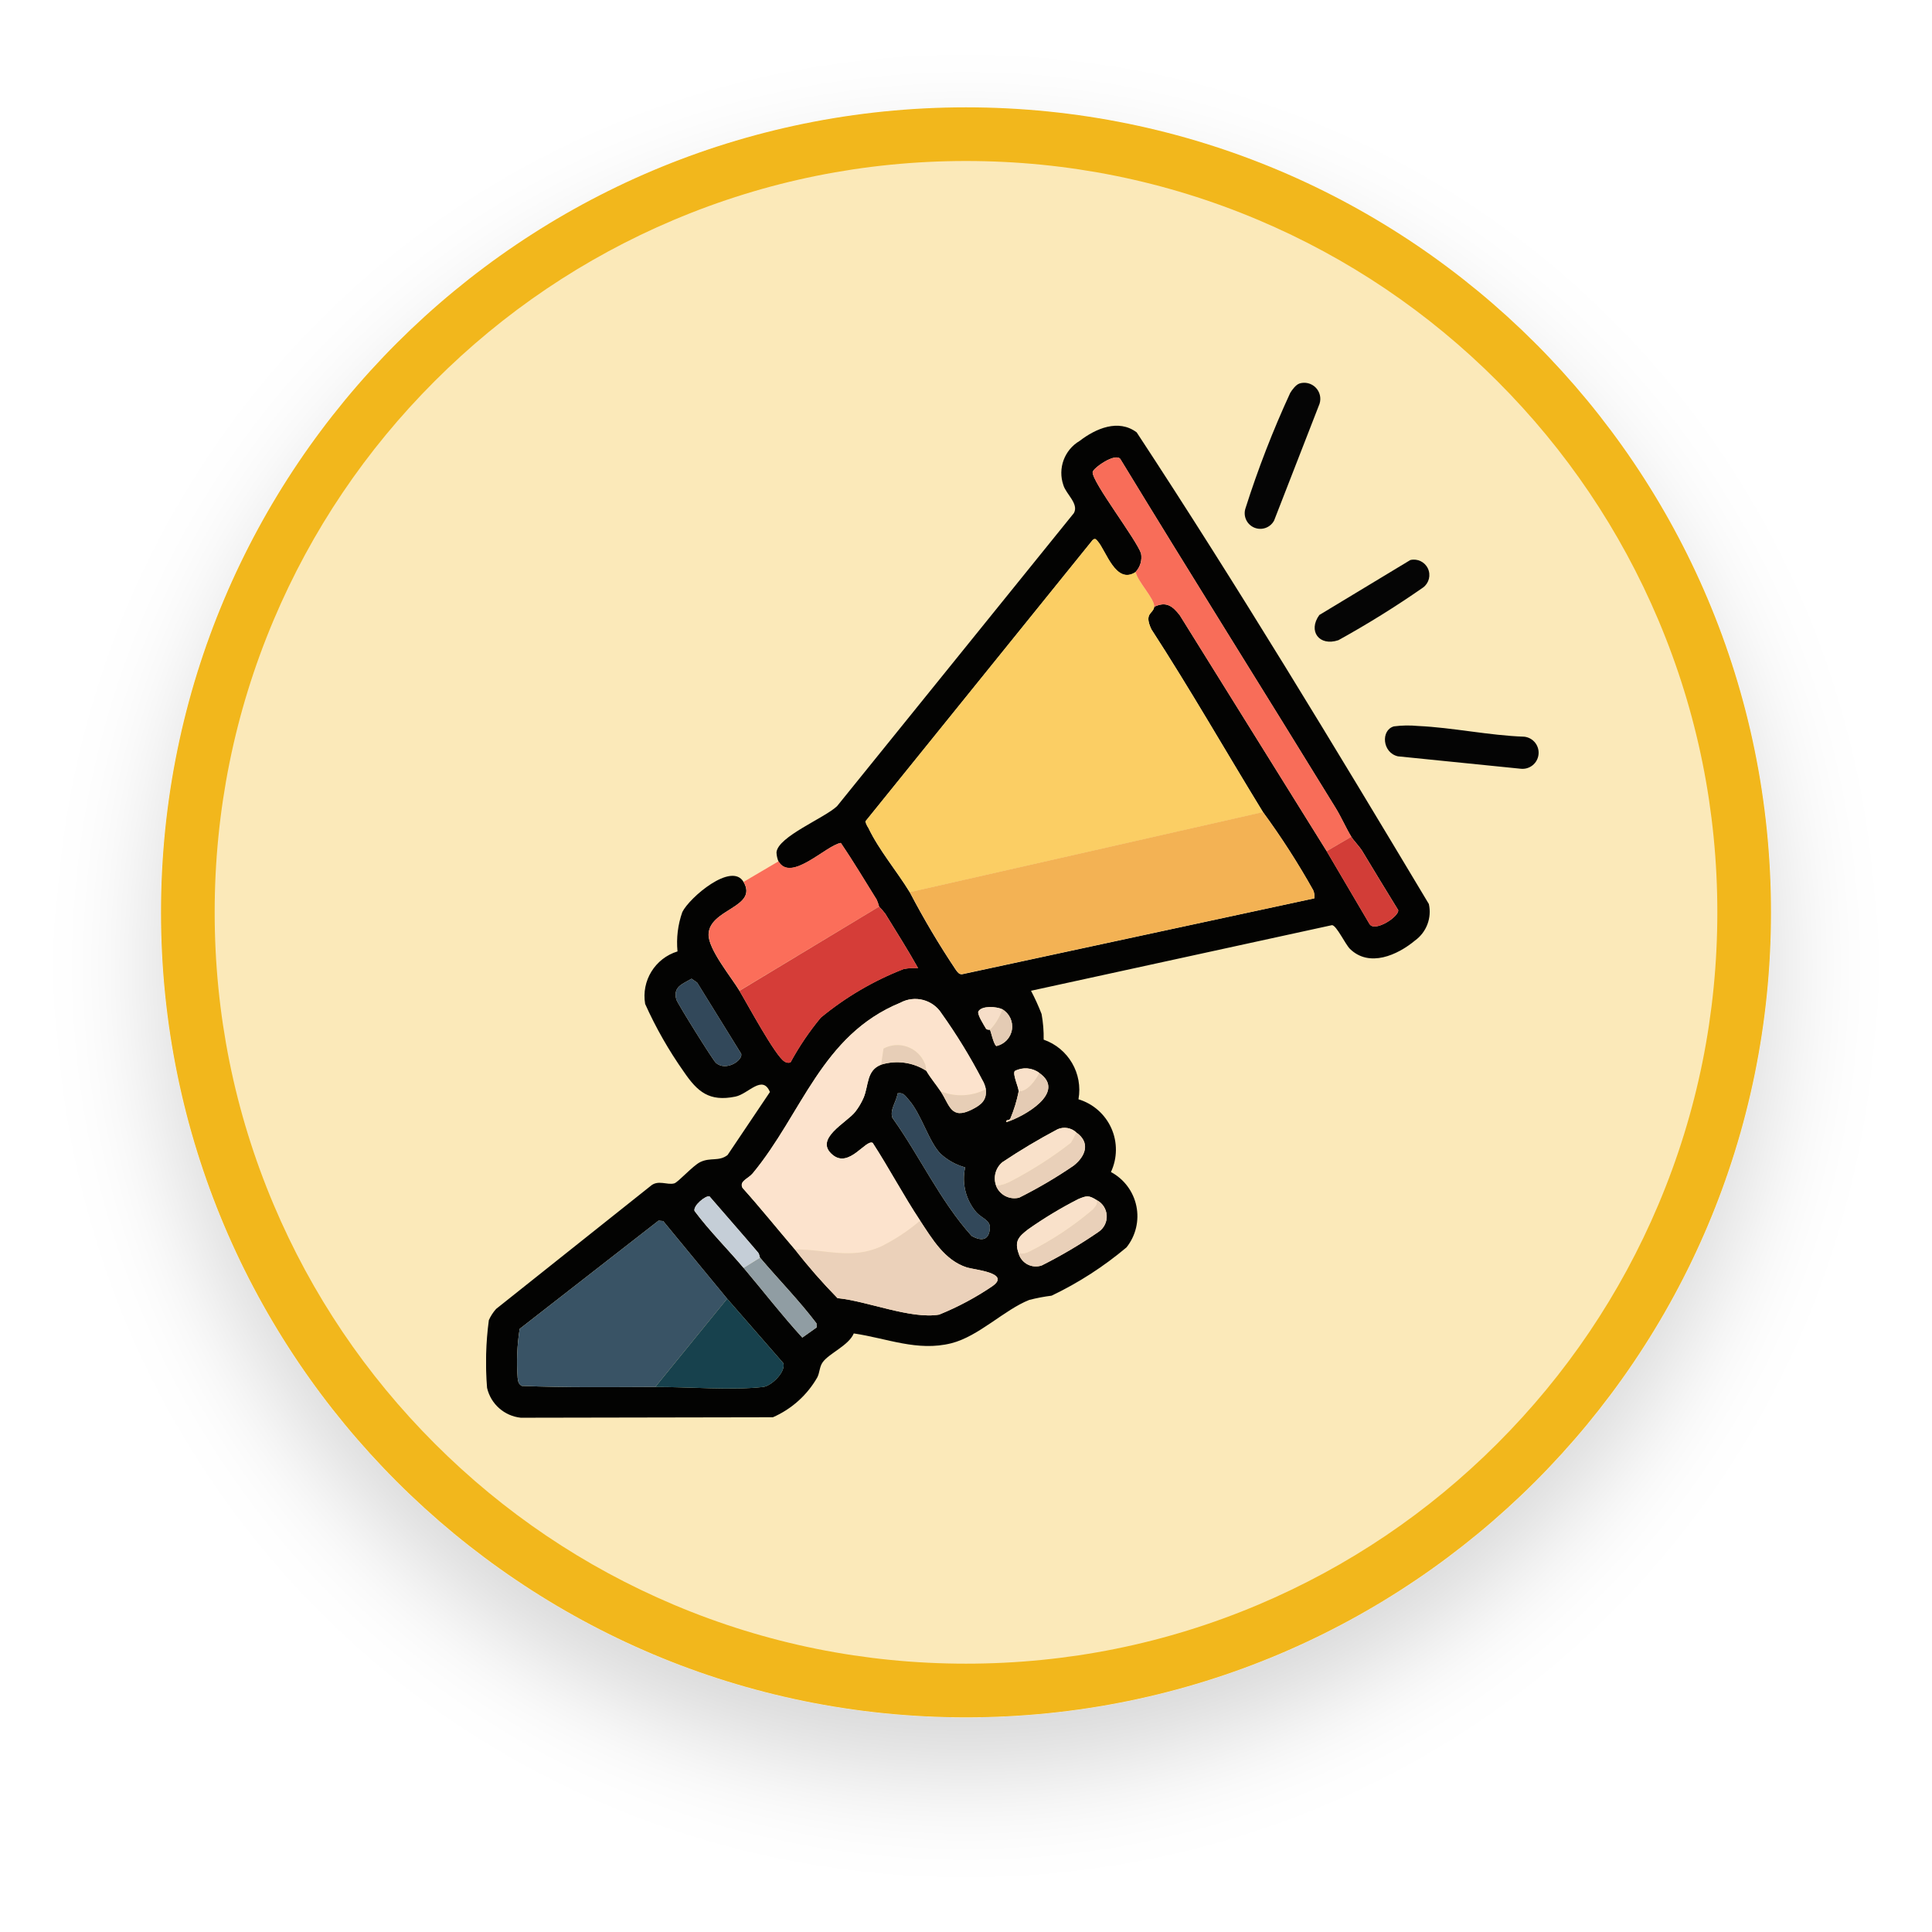
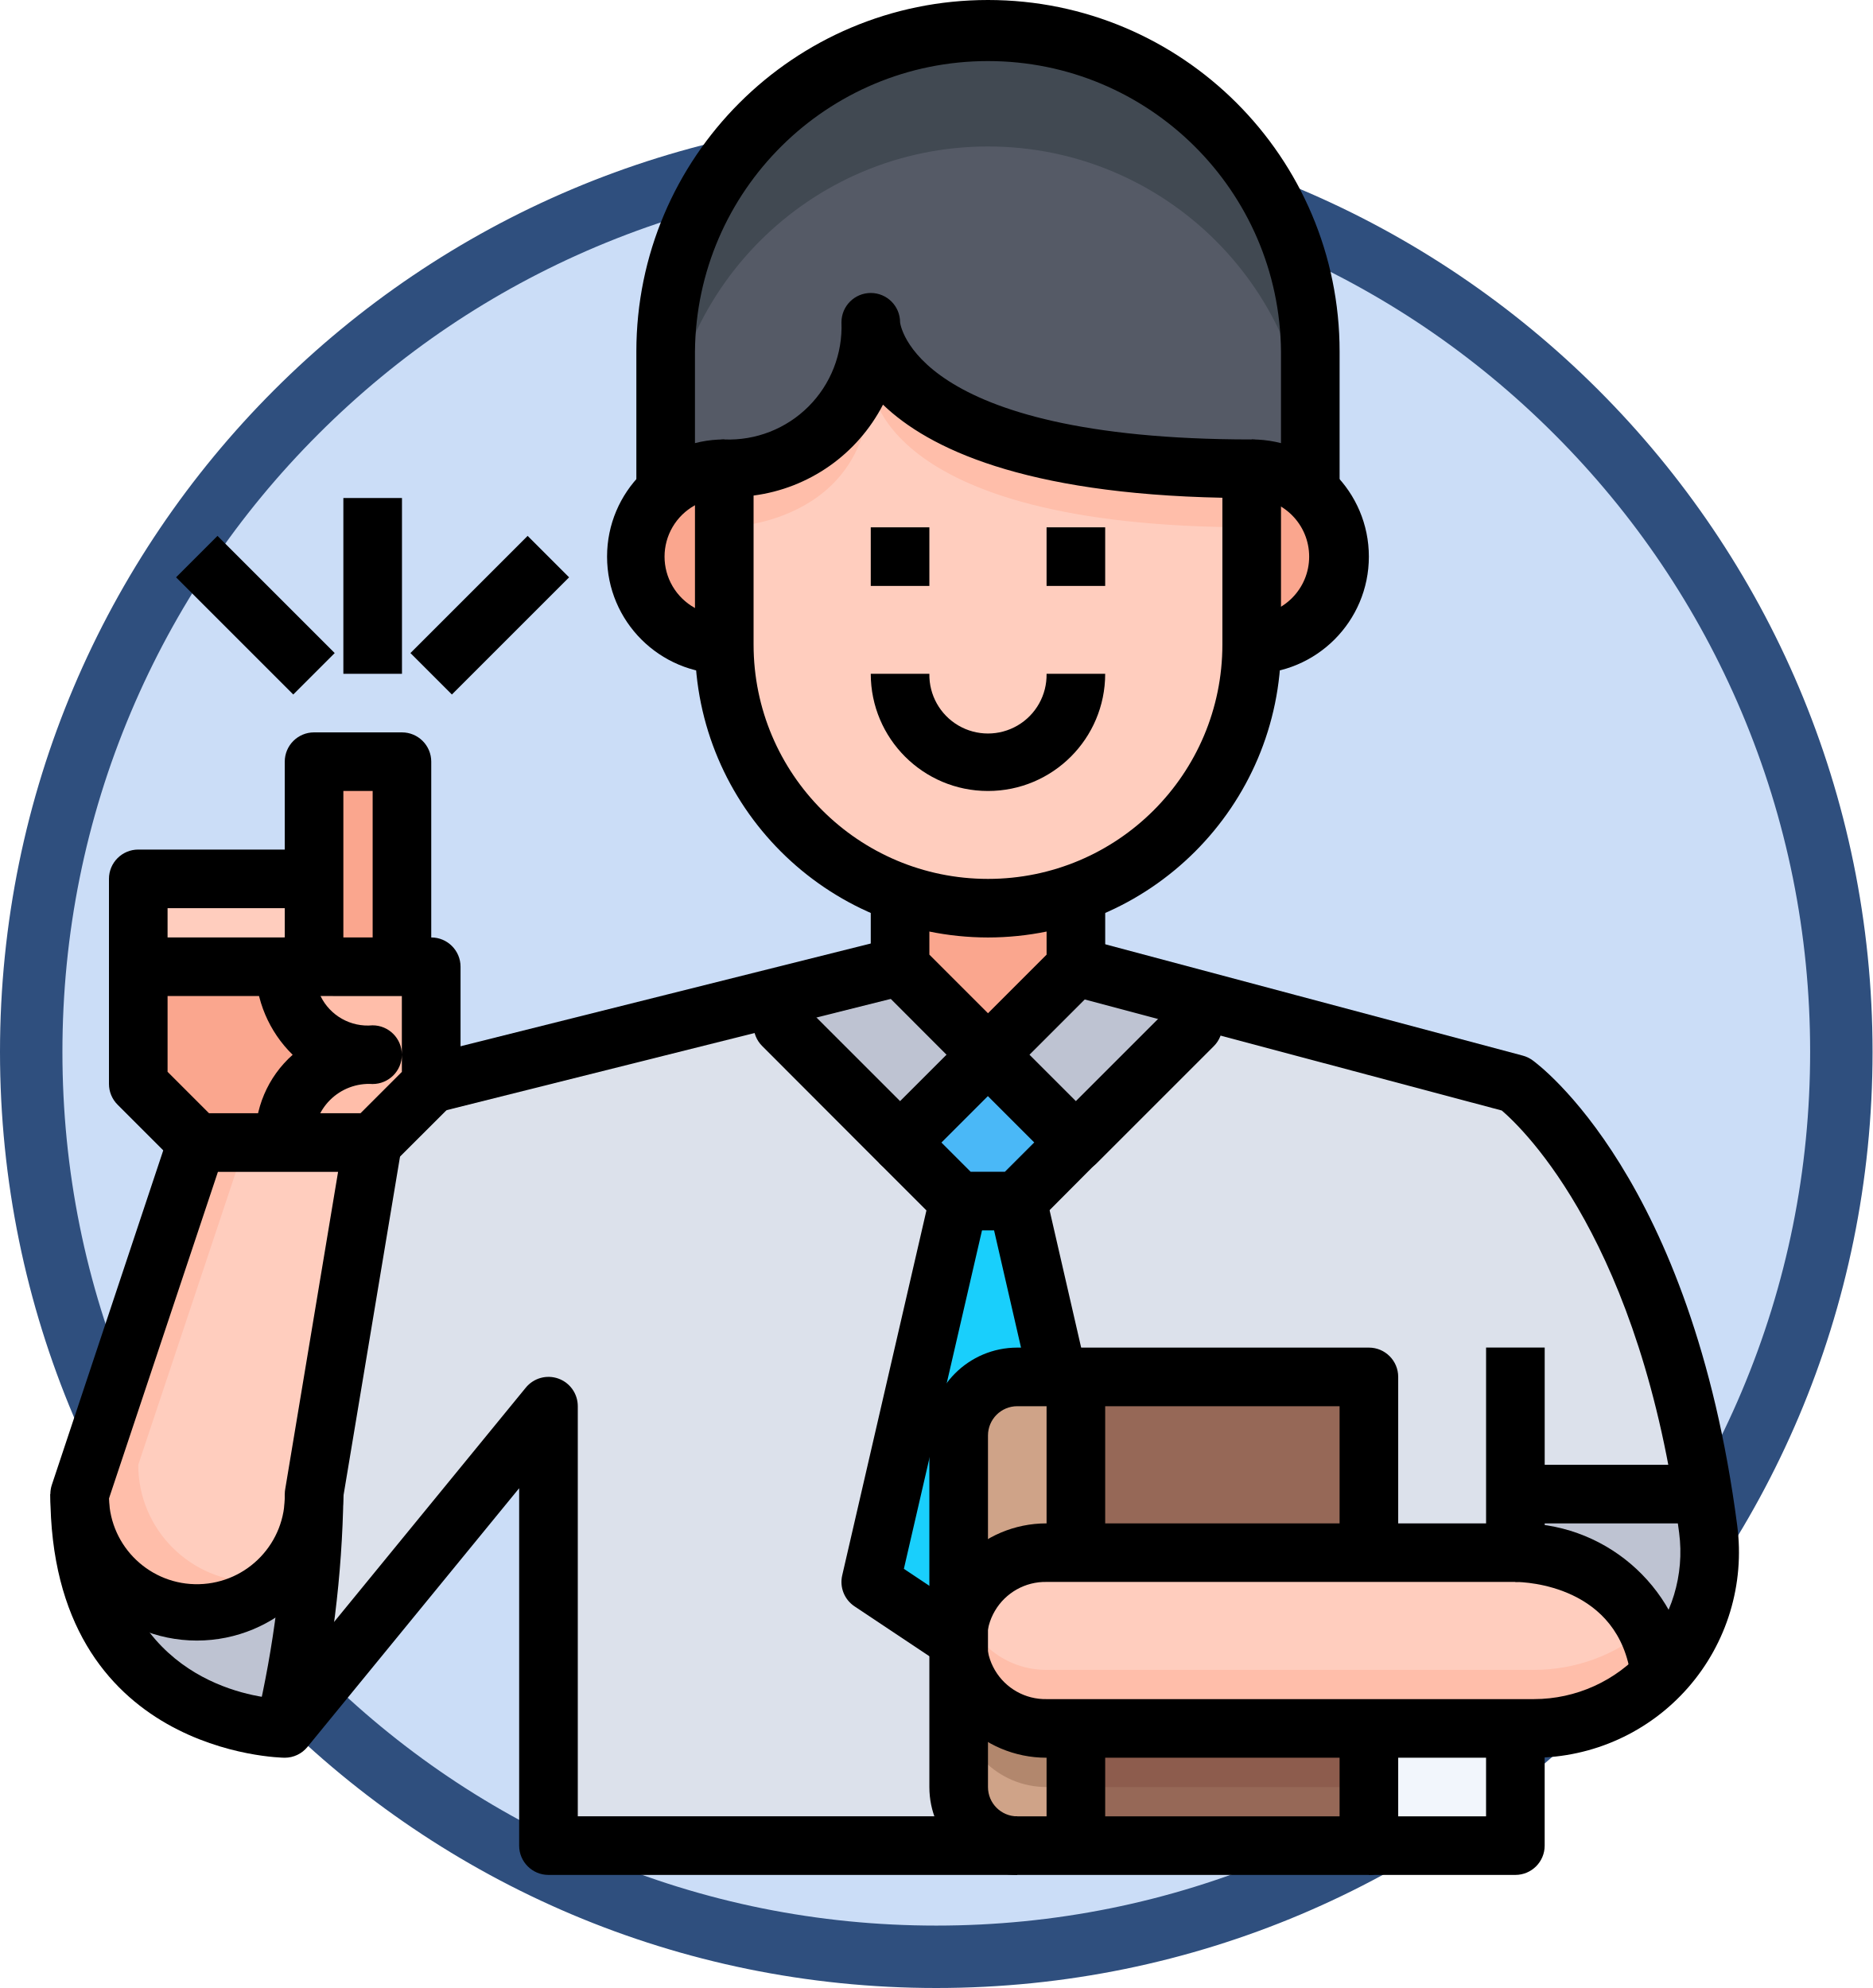
- <svg xmlns="http://www.w3.org/2000/svg" width="108" height="108" viewBox="0 0 108 108">
-   <defs>
-     <filter id="Path_978624" x="0" y="0" width="108" height="108" filterUnits="userSpaceOnUse">
-       <feOffset dy="3" input="SourceAlpha" />
-       <feGaussianBlur stdDeviation="3" result="blur" />
-       <feFlood flood-opacity="0.161" />
-       <feComposite operator="in" in2="blur" />
-       <feComposite in="SourceGraphic" />
-     </filter>
-     <clipPath id="clip-path">
-       <rect id="Rectangle_405841" data-name="Rectangle 405841" width="58.827" height="57.854" fill="none" />
-     </clipPath>
-   </defs>
-   <g id="Group_1151336" data-name="Group 1151336" transform="translate(-201 -587)">
-     <g id="Group_1145467" data-name="Group 1145467" transform="translate(0 267)">
-       <g transform="matrix(1, 0, 0, 1, 201, 320)" filter="url(#Path_978624)">
-         <g id="Path_978624-2" data-name="Path 978624" transform="translate(9 6)" fill="#fbe9b9">
-           <path d="M 45 88.5 C 39.127 88.5 33.43 87.35 28.068 85.082 C 22.889 82.891 18.236 79.755 14.241 75.759 C 10.245 71.764 7.109 67.111 4.918 61.932 C 2.65 56.57 1.5 50.873 1.5 45 C 1.5 39.127 2.65 33.43 4.918 28.068 C 7.109 22.889 10.245 18.236 14.241 14.241 C 18.236 10.245 22.889 7.109 28.068 4.918 C 33.43 2.65 39.127 1.5 45 1.5 C 50.873 1.5 56.57 2.65 61.932 4.918 C 67.111 7.109 71.764 10.245 75.759 14.241 C 79.755 18.236 82.891 22.889 85.082 28.068 C 87.35 33.43 88.5 39.127 88.5 45 C 88.5 50.873 87.35 56.57 85.082 61.932 C 82.891 67.111 79.755 71.764 75.759 75.759 C 71.764 79.755 67.111 82.891 61.932 85.082 C 56.57 87.35 50.873 88.5 45 88.5 Z" stroke="none" />
-           <path d="M 45 3 C 39.329 3 33.829 4.11 28.653 6.299 C 23.652 8.415 19.16 11.443 15.302 15.302 C 11.443 19.16 8.415 23.652 6.299 28.653 C 4.11 33.829 3 39.329 3 45 C 3 50.671 4.11 56.171 6.299 61.347 C 8.415 66.348 11.443 70.84 15.302 74.698 C 19.16 78.557 23.652 81.585 28.653 83.701 C 33.829 85.89 39.329 87 45 87 C 50.671 87 56.171 85.89 61.347 83.701 C 66.348 81.585 70.84 78.557 74.698 74.698 C 78.557 70.84 81.585 66.348 83.701 61.347 C 85.89 56.171 87 50.671 87 45 C 87 39.329 85.89 33.829 83.701 28.653 C 81.585 23.652 78.557 19.16 74.698 15.302 C 70.84 11.443 66.348 8.415 61.347 6.299 C 56.171 4.11 50.671 3 45 3 M 45 0 C 69.853 0 90 20.147 90 45 C 90 69.853 69.853 90 45 90 C 20.147 90 0 69.853 0 45 C 0 20.147 20.147 0 45 0 Z" stroke="none" fill="#f2b71b" />
+ <svg xmlns="http://www.w3.org/2000/svg" width="90" height="95.564" viewBox="0 0 90 95.564">
+   <g id="Group_1157098" data-name="Group 1157098" transform="translate(-217 -370)">
+     <g id="Group_1157040" data-name="Group 1157040" transform="translate(11.313 -5794.436)">
+       <g id="Fondo" transform="translate(205.687 6170)" fill="#cbddf7">
+         <path d="M 45 88.5 C 39.127 88.5 33.43 87.35 28.068 85.082 C 22.889 82.891 18.236 79.755 14.241 75.759 C 10.245 71.764 7.109 67.111 4.918 61.932 C 2.65 56.57 1.5 50.873 1.5 45 C 1.5 39.127 2.65 33.43 4.918 28.068 C 7.109 22.889 10.245 18.236 14.241 14.241 C 18.236 10.245 22.889 7.109 28.068 4.918 C 33.43 2.65 39.127 1.5 45 1.5 C 50.873 1.5 56.57 2.65 61.932 4.918 C 67.111 7.109 71.764 10.245 75.759 14.241 C 79.755 18.236 82.891 22.889 85.082 28.068 C 87.35 33.43 88.5 39.127 88.5 45 C 88.5 50.873 87.35 56.57 85.082 61.932 C 82.891 67.111 79.755 71.764 75.759 75.759 C 71.764 79.755 67.111 82.891 61.932 85.082 C 56.57 87.35 50.873 88.5 45 88.5 Z" stroke="none" />
+         <path d="M 45 3 C 39.329 3 33.829 4.11 28.653 6.299 C 23.652 8.415 19.16 11.443 15.302 15.302 C 11.443 19.16 8.415 23.652 6.299 28.653 C 4.11 33.829 3 39.329 3 45 C 3 50.671 4.11 56.171 6.299 61.347 C 8.415 66.348 11.443 70.84 15.302 74.698 C 19.16 78.557 23.652 81.585 28.653 83.701 C 33.829 85.89 39.329 87 45 87 C 50.671 87 56.171 85.89 61.347 83.701 C 66.348 81.585 70.84 78.557 74.698 74.698 C 78.557 70.84 81.585 66.348 83.701 61.347 C 85.89 56.171 87 50.671 87 45 C 87 39.329 85.89 33.829 83.701 28.653 C 81.585 23.652 78.557 19.16 74.698 15.302 C 70.84 11.443 66.348 8.415 61.347 6.299 C 56.171 4.11 50.671 3 45 3 M 45 0 C 69.853 0 90 20.147 90 45 C 90 69.853 69.853 90 45 90 C 20.147 90 0 69.853 0 45 C 0 20.147 20.147 0 45 0 Z" stroke="none" fill="#2f4f7e" />
+       </g>
+       <g id="profesor_1_" data-name="profesor (1)" transform="translate(205.107 6164.436)">
+         <path id="Path_904157" data-name="Path 904157" d="M54.982,16.491v6.717a4.175,4.175,0,0,0-2.817-1.084c-18.307,0-18.307-7.041-18.307-7.041,0,7.041-7.041,7.041-7.041,7.041A4.175,4.175,0,0,0,24,23.208V16.491a15.491,15.491,0,0,1,30.982,0Z" transform="translate(8.573 0.408)" fill="#555a66" />
+         <path id="Path_904158" data-name="Path 904158" d="M39.491,1A15.482,15.482,0,0,0,24,16.491v5.633a15.491,15.491,0,0,1,30.982,0V16.491A15.482,15.482,0,0,0,39.491,1Z" transform="translate(8.573 0.408)" fill="#414952" />
+         <path id="Path_904159" data-name="Path 904159" d="M38.225,60.225h1.408v5.633H36.817A2.825,2.825,0,0,1,34,63.041V56a4.225,4.225,0,0,0,4.225,4.225Z" transform="translate(12.656 22.862)" fill="#cfa388" />
+         <path id="Path_904160" data-name="Path 904160" d="M38.225,60.225A4.225,4.225,0,0,1,34,56v2.817a4.225,4.225,0,0,0,4.225,4.225h1.408V60.225Z" transform="translate(12.656 22.862)" fill="#b2876d" />
+         <path id="Path_904161" data-name="Path 904161" d="M39.633,47v8.45H38.225A4.225,4.225,0,0,0,34,59.674V49.817A2.825,2.825,0,0,1,36.817,47Z" transform="translate(12.656 19.188)" fill="#cfa388" />
+         <path id="Path_904162" data-name="Path 904162" d="M52.083,59v5.633H38V59H52.083Z" transform="translate(14.289 24.087)" fill="#966857" />
+         <path id="Path_904163" data-name="Path 904163" d="M52.083,59v2.817H38V59H52.083Z" transform="translate(14.289 24.087)" fill="#8d5c4d" />
+         <path id="Path_904164" data-name="Path 904164" d="M52.083,47v8.45H38V47Z" transform="translate(14.289 19.188)" fill="#966857" />
+         <path id="Path_904165" data-name="Path 904165" d="M37.858,37.225,33.633,41.45,28,35.817V34.408L33.633,33Z" transform="translate(10.206 13.472)" fill="#bec3d2" />
+         <path id="Path_904166" data-name="Path 904166" d="M44.858,34.507v1.31L39.225,41.45,35,37.225,39.225,33Z" transform="translate(13.064 13.472)" fill="#bec3d2" />
+         <path id="Path_904167" data-name="Path 904167" d="M40.45,40.225l-2.817,2.817H34.817L32,40.225,36.225,36Z" transform="translate(11.839 14.697)" fill="#4ab8f7" />
+         <path id="Path_904168" data-name="Path 904168" d="M38.041,41l1.943,8.45H38.041a2.825,2.825,0,0,0-2.817,2.817v9.858L31,59.307,35.225,41Z" transform="translate(11.431 16.738)" fill="#19cffc" />
+         <path id="Path_904169" data-name="Path 904169" d="M15.266,51a52.758,52.758,0,0,1-1.408,11.266S4,62.266,4,51a5.633,5.633,0,0,0,11.266,0Z" transform="translate(0.408 20.821)" fill="#bec3d2" />
+         <path id="Path_904170" data-name="Path 904170" d="M53,51h9.027c.084.549.169,1.113.239,1.69a8.4,8.4,0,0,1-2.31,6.985C59.224,53.817,53,53.817,53,53.817Z" transform="translate(20.413 20.821)" fill="#bec3d2" />
+         <path id="Path_904171" data-name="Path 904171" d="M48,59h7.041v5.633H48Z" transform="translate(18.371 24.087)" fill="#f2f6fc" />
+         <path id="Path_904172" data-name="Path 904172" d="M46.206,74.839H23.674V53.716L11,69.206A52.758,52.758,0,0,0,12.408,57.94l2.817-16.9,2.817-2.817L34.94,34v1.408l5.633,5.633,2.817,2.817L39.165,62.165l4.225,2.817v7.041A2.825,2.825,0,0,0,46.206,74.839Z" transform="translate(3.266 13.881)" fill="#dce1eb" />
+         <path id="Path_904173" data-name="Path 904173" d="M59.94,57.912v2.817H52.9v-8.45H37.943L36,43.829l2.817-2.817L44.45,35.38V34.07L59.94,38.2s6.661,4.76,9.027,19.716Z" transform="translate(13.472 13.909)" fill="#dce1eb" />
+         <path id="Path_904174" data-name="Path 904174" d="M16.225,26v9.858H12V26Z" transform="translate(3.674 10.615)" fill="#faa68e" />
+         <path id="Path_904175" data-name="Path 904175" d="M6,30h8.45v4.225H6Z" transform="translate(1.225 12.248)" fill="#ffcdbe" />
+         <path id="Path_904176" data-name="Path 904176" d="M17.266,37.225a4.137,4.137,0,0,0-4.225,4.225H8.817L6,38.633V33h7.041a4.137,4.137,0,0,0,4.225,4.225Z" transform="translate(1.225 13.472)" fill="#faa68e" />
+         <path id="Path_904177" data-name="Path 904177" d="M18.042,33v5.633L15.225,41.45H11a4.137,4.137,0,0,1,4.225-4.225A4.137,4.137,0,0,1,11,33Z" transform="translate(3.266 13.472)" fill="#ffbeaa" />
+         <path id="Path_904178" data-name="Path 904178" d="M18.083,39,15.266,55.9A5.633,5.633,0,0,1,4,55.9L9.633,39Z" transform="translate(0.408 15.922)" fill="#ffcdbe" />
+         <path id="Path_904179" data-name="Path 904179" d="M12.45,60.124a5.633,5.633,0,0,1-5.633-5.633L11.981,39H9.633L4,55.9a5.616,5.616,0,0,0,9.447,4.125,5.684,5.684,0,0,1-1,.1Z" transform="translate(0.408 15.922)" fill="#ffbeaa" />
+         <path id="Path_904180" data-name="Path 904180" d="M60.757,53s6.224,0,6.957,5.858a8.35,8.35,0,0,1-6.07,2.591H38.225a4.225,4.225,0,1,1,0-8.45Z" transform="translate(12.656 21.637)" fill="#ffcdbe" />
+         <path id="Path_904181" data-name="Path 904181" d="M61.64,57.817H38.221A4.173,4.173,0,0,1,34.256,55a4.212,4.212,0,0,0,3.966,5.633H61.64a8.35,8.35,0,0,0,6.07-2.591,6.877,6.877,0,0,0-.651-2.208,8.337,8.337,0,0,1-5.419,1.983Z" transform="translate(12.659 22.454)" fill="#ffbeaa" />
+         <g id="Group_1143324" data-name="Group 1143324" transform="translate(31.165 22.532)">
+           <path id="Path_904182" data-name="Path 904182" d="M40.45,30.48v3.549l-4.225,4.225L32,34.029V30.48a12.553,12.553,0,0,0,8.45,0Z" transform="translate(-19.326 -10.088)" fill="#faa68e" />
+           <path id="Path_904183" data-name="Path 904183" d="M24.408,17.084A4.175,4.175,0,0,1,27.225,16v8.45A4.225,4.225,0,0,1,23,20.225,4.14,4.14,0,0,1,24.408,17.084Z" transform="translate(-23 -16)" fill="#faa68e" />
+           <path id="Path_904184" data-name="Path 904184" d="M44,16a4.225,4.225,0,1,1,0,8.45Z" transform="translate(-14.427 -16)" fill="#faa68e" />
        </g>
-       </g>
-       <g id="Group_1145582" data-name="Group 1145582" transform="translate(228.173 341.399)">
-         <g id="Group_1145581" data-name="Group 1145581" clip-path="url(#clip-path)">
-           <path id="Path_979752" data-name="Path 979752" d="M16.344,34.8a1.488,1.488,0,0,1-.111-.508c.073-.884,2.694-1.922,3.387-2.586L32.857,15.326c.293-.517-.437-1.062-.586-1.563a2.078,2.078,0,0,1,.906-2.472c.9-.693,2.17-1.248,3.192-.478C42.027,19.426,47.4,28.329,52.7,37.175a1.983,1.983,0,0,1-.772,2.042c-.986.82-2.554,1.521-3.634.472-.262-.254-.757-1.324-1.007-1.331L30.461,42.026a12.3,12.3,0,0,1,.591,1.3,7.23,7.23,0,0,1,.116,1.433,2.972,2.972,0,0,1,1.946,3.334,2.942,2.942,0,0,1,1.815,4.066,2.8,2.8,0,0,1,.871,4.212,19.678,19.678,0,0,1-4.188,2.7,9.923,9.923,0,0,0-1.253.239c-1.393.553-2.821,2.034-4.351,2.42-1.894.477-3.6-.278-5.454-.548-.29.682-1.381,1.108-1.742,1.616-.18.253-.159.578-.3.845a5.31,5.31,0,0,1-2.48,2.225L1.94,65.894A2.165,2.165,0,0,1,.054,64.223a17.728,17.728,0,0,1,.1-3.785,2.4,2.4,0,0,1,.406-.626l8.626-6.865c.422-.38.938-.04,1.334-.154.221-.064,1.036-.99,1.453-1.191.572-.276,1.043-.018,1.526-.393l2.368-3.523c-.423-1-1.2.107-1.93.257-1.465.3-2.121-.272-2.878-1.381a22.614,22.614,0,0,1-2.168-3.8A2.611,2.611,0,0,1,10.7,39.827a5.129,5.129,0,0,1,.269-2.2c.4-.814,2.759-2.823,3.422-1.685.832,1.428-1.914,1.5-1.956,2.931-.024.83,1.274,2.4,1.726,3.151.415.688,2.03,3.694,2.526,3.959a.355.355,0,0,0,.33.044,15.605,15.605,0,0,1,1.69-2.5,16.923,16.923,0,0,1,4.629-2.716,3.11,3.11,0,0,1,.81-.052c-.577-1.034-1.215-2.035-1.834-3.044a5.142,5.142,0,0,0-.347-.4,2.9,2.9,0,0,0-.132-.379c-.662-1.061-1.3-2.138-2.006-3.173C19,33.9,17.046,35.988,16.344,34.8m19.969-16.18c-1.112.738-1.656-1.186-2.126-1.718-.1-.109-.144-.187-.286-.064l-12.7,15.724a1.239,1.239,0,0,0,.168.363c.6,1.253,1.591,2.411,2.316,3.6a46.888,46.888,0,0,0,2.587,4.355c.091.114.16.231.331.226L46.3,36.861a.87.87,0,0,0-.063-.454,42.5,42.5,0,0,0-2.807-4.366c-2.076-3.386-4.07-6.877-6.242-10.225-.43-.923.109-.853.16-1.251.67-.326,1.031-.041,1.427.467l8.213,13.189,2.4,4.079c.3.465,1.654-.424,1.6-.783-.677-1.091-1.335-2.191-2-3.287-.176-.289-.485-.589-.622-.813-.293-.48-.556-1.086-.87-1.6-4-6.513-8.068-12.986-12.042-19.516-.284-.373-1.544.522-1.549.738-.015.571,2.424,3.726,2.706,4.538a1.2,1.2,0,0,1-.3,1.034M11.486,41.353c-.51.3-1.044.447-.853,1.16.054.2,2.033,3.375,2.206,3.534.556.511,1.517-.121,1.423-.495L11.8,41.572Zm5.776,15.132a31.933,31.933,0,0,0,2.383,2.724c1.64.156,4.1,1.192,5.681.921a15.861,15.861,0,0,0,2.99-1.6c1.024-.737-1.028-.905-1.445-1.038-1.24-.4-1.932-1.591-2.608-2.613-.93-1.4-1.735-2.931-2.653-4.347-.381-.223-1.312,1.42-2.228.677-1.106-.895.78-1.806,1.256-2.423a3.624,3.624,0,0,0,.468-.794c.284-.7.153-1.523.977-1.835a3.018,3.018,0,0,1,2.525.344c.233.4.546.763.8,1.148.509.76.564,1.618,1.759,1.011.512-.26.832-.516.766-1.126A1.606,1.606,0,0,0,27.727,47a31.261,31.261,0,0,0-2.267-3.7,1.746,1.746,0,0,0-2.309-.6c-4.408,1.811-5.487,6.2-8.25,9.537-.253.306-.765.428-.568.811,1.006,1.122,1.951,2.3,2.929,3.443M28.853,43.058c-.325-.151-1.129-.209-1.328.113-.1.157.3.757.409.955.062.108.224.069.231.08.052.082.2.8.355.911a1.116,1.116,0,0,0,.333-2.058m2.066,3.557a1.287,1.287,0,0,0-1.368-.1c-.129.187.219.91.22,1.137a7.92,7.92,0,0,1-.465,1.521c-.07.135-.265.023-.223.2.98-.308,3.393-1.666,1.836-2.753M26.78,51.9a3.319,3.319,0,0,1-1.368-.756c-.661-.657-1.075-2.222-1.791-3.029-.182-.206-.289-.415-.619-.354-.054.459-.452.911-.289,1.369,1.53,2.14,2.673,4.65,4.428,6.6.56.319.995.246,1.021-.464.015-.414-.471-.541-.746-.844A2.889,2.889,0,0,1,26.78,51.9m1.73,1.024a1.1,1.1,0,0,0,1.292.665,25.97,25.97,0,0,0,3.038-1.786c.679-.53.96-1.3.146-1.863a.969.969,0,0,0-1.037-.175,35.067,35.067,0,0,0-3.09,1.844,1.18,1.18,0,0,0-.349,1.315m-14.116,4.59c1.095,1.294,2.14,2.649,3.283,3.9l.8-.568-.006-.225c-.977-1.289-2.118-2.448-3.16-3.678-.027-.032-.028-.189-.111-.287-.894-1.054-1.822-2.1-2.716-3.141-.223-.044-.921.527-.833.822.839,1.123,1.84,2.114,2.741,3.18m15.379-.8a1,1,0,0,0,1.294.663A26.872,26.872,0,0,0,34.241,55.5a1.031,1.031,0,0,0-.108-1.772c-.446-.279-.554-.255-1.032-.056a23.227,23.227,0,0,0-2.792,1.683c-.55.422-.782.673-.537,1.357m-16.3,2.525L9.9,54.9l-.259-.024L1.877,60.925a11.847,11.847,0,0,0-.114,2.737c.025.2.043.348.234.454,2.483.1,4.976.065,7.46.057,1.815-.006,4.308.2,6.027,0,.491-.058,1.309-.887,1.12-1.344Z" transform="translate(0 -8.041)" fill="#030302" />
-           <path id="Path_979753" data-name="Path 979753" d="M63.632,115.469l-7.8,4.7c-.451-.75-1.751-2.322-1.726-3.151.042-1.427,2.788-1.5,1.956-2.931l1.951-1.148c.7,1.192,2.66-.9,3.485-1.027.7,1.034,1.344,2.111,2.007,3.173a2.931,2.931,0,0,1,.132.379" transform="translate(-41.664 -86.19)" fill="#fb6e5a" />
-           <path id="Path_979754" data-name="Path 979754" d="M187.577.04a.9.9,0,0,1,1.13,1.129L186.165,7.7a.873.873,0,0,1-1.6-.683,55.7,55.7,0,0,1,2.5-6.45c.1-.171.327-.468.512-.523" transform="translate(-142.115 0)" fill="#050505" />
-           <path id="Path_979755" data-name="Path 979755" d="M219.062,83.379a6.069,6.069,0,0,1,1.352-.023c1.936.088,3.986.533,5.943.6a.9.9,0,0,1-.2,1.791l-6.865-.694c-.876-.2-.966-1.46-.229-1.673" transform="translate(-168.321 -64.173)" fill="#040404" />
-           <path id="Path_979756" data-name="Path 979756" d="M206.83,43.031a.864.864,0,0,1,.721,1.531,53.638,53.638,0,0,1-4.74,2.949c-1.078.361-1.715-.515-1.065-1.409Z" transform="translate(-155.167 -33.123)" fill="#050505" />
-           <path id="Path_979757" data-name="Path 979757" d="M107.353,39.821c.072.5,1.087,1.525,1.033,1.951-.051.4-.59.328-.16,1.251,2.172,3.347,4.166,6.838,6.242,10.225l-19.74,4.475c-.725-1.185-1.714-2.343-2.316-3.6a1.238,1.238,0,0,1-.167-.363l12.7-15.725c.142-.122.19-.045.286.064.47.532,1.014,2.456,2.126,1.718" transform="translate(-71.039 -29.246)" fill="#fbce64" />
-           <path id="Path_979758" data-name="Path 979758" d="M122.789,104.4a42.506,42.506,0,0,1,2.807,4.366.87.87,0,0,1,.063.454l-19.692,4.237c-.171.006-.24-.111-.331-.226a46.891,46.891,0,0,1-2.587-4.355Z" transform="translate(-79.36 -80.404)" fill="#f3b254" />
-           <path id="Path_979759" data-name="Path 979759" d="M75.805,154.9a3.039,3.039,0,0,1-2.525.115c-.258-.385-.57-.749-.8-1.148-.029-.05,0-.269-.089-.422a1.649,1.649,0,0,0-2.3-.82l-.134.9c-.823.312-.692,1.139-.977,1.835a3.628,3.628,0,0,1-.468.794c-.476.617-2.362,1.528-1.256,2.423.917.742,1.848-.9,2.228-.678.918,1.416,1.723,2.942,2.653,4.347a10.842,10.842,0,0,1-2.176,1.439c-1.667.757-3.1.158-4.825.168-.978-1.145-1.923-2.321-2.929-3.443-.2-.383.314-.506.568-.812,2.763-3.336,3.842-7.727,8.25-9.537a1.746,1.746,0,0,1,2.309.6,31.329,31.329,0,0,1,2.266,3.7,1.609,1.609,0,0,1,.209.536" transform="translate(-47.869 -115.408)" fill="#fce3cd" />
-           <path id="Path_979760" data-name="Path 979760" d="M15.273,213.029c-2.484.009-4.977.041-7.46-.057-.191-.106-.209-.259-.234-.454a11.846,11.846,0,0,1,.114-2.737l7.762-6.049.259.024,3.578,4.339Z" transform="translate(-5.815 -156.897)" fill="#395365" />
-           <path id="Path_979761" data-name="Path 979761" d="M161.938,39.365l-1.377.8-8.213-13.189c-.4-.508-.757-.793-1.427-.467.054-.426-.961-1.449-1.033-1.951a1.2,1.2,0,0,0,.3-1.034c-.283-.812-2.721-3.967-2.706-4.538.005-.217,1.266-1.111,1.549-.738,3.974,6.53,8.041,13,12.042,19.516.314.511.577,1.117.87,1.6" transform="translate(-113.574 -13.987)" fill="#f86d59" />
-           <path id="Path_979762" data-name="Path 979762" d="M69.416,127.367a5.1,5.1,0,0,1,.347.4c.619,1.009,1.257,2.011,1.834,3.044a3.123,3.123,0,0,0-.81.052,16.928,16.928,0,0,0-4.629,2.716,15.6,15.6,0,0,0-1.69,2.5.353.353,0,0,1-.33-.044c-.5-.264-2.111-3.27-2.526-3.959Z" transform="translate(-47.448 -98.087)" fill="#d53d38" />
-           <path id="Path_979763" data-name="Path 979763" d="M75.092,205.349c1.723-.01,3.157.589,4.825-.168a10.827,10.827,0,0,0,2.176-1.439c.676,1.022,1.368,2.217,2.608,2.614.417.133,2.469.3,1.445,1.038a15.862,15.862,0,0,1-2.991,1.6c-1.581.271-4.041-.765-5.681-.921a31.9,31.9,0,0,1-2.383-2.724" transform="translate(-57.83 -156.905)" fill="#ebd1ba" />
-           <path id="Path_979764" data-name="Path 979764" d="M41.144,227.645l4.017-4.934,3.131,3.592c.189.458-.629,1.286-1.12,1.344-1.719.2-4.212-.008-6.027,0" transform="translate(-31.686 -171.513)" fill="#17414d" />
-           <path id="Path_979765" data-name="Path 979765" d="M102.742,176.9a2.889,2.889,0,0,0,.637,2.518c.276.3.761.429.746.844-.026.71-.461.782-1.021.464-1.754-1.946-2.9-4.456-4.428-6.6-.163-.458.235-.91.289-1.369.33-.062.437.148.619.354.715.807,1.129,2.372,1.79,3.029a3.317,3.317,0,0,0,1.368.756" transform="translate(-75.962 -133.038)" fill="#32485a" />
-           <path id="Path_979766" data-name="Path 979766" d="M205.77,110.395c.137.224.445.524.622.813.668,1.1,1.327,2.2,2,3.287.056.359-1.3,1.247-1.6.783l-2.4-4.079Z" transform="translate(-157.406 -85.017)" fill="#d23d37" />
-           <path id="Path_979767" data-name="Path 979767" d="M46.975,144.908l.319.22,2.457,3.98c.094.373-.867,1.006-1.423.495-.172-.159-2.152-3.332-2.206-3.534-.191-.713.343-.863.853-1.16" transform="translate(-35.489 -111.596)" fill="#32485a" />
-           <path id="Path_979768" data-name="Path 979768" d="M63.529,212.727c1.042,1.23,2.183,2.389,3.16,3.678l.006.225-.8.568c-1.143-1.248-2.188-2.6-3.283-3.9Z" transform="translate(-48.218 -163.824)" fill="#909da3" />
-           <path id="Path_979769" data-name="Path 979769" d="M124.017,185.261a2.293,2.293,0,0,0,.9-.3,21.917,21.917,0,0,0,3.281-2.113,4.534,4.534,0,0,0,.291-.569c.814.567.533,1.332-.146,1.863a25.973,25.973,0,0,1-3.038,1.786,1.1,1.1,0,0,1-1.292-.665" transform="translate(-95.507 -140.374)" fill="#e9d0b9" />
-           <path id="Path_979770" data-name="Path 979770" d="M129.508,201.734a1.086,1.086,0,0,0,.619-.126,17.781,17.781,0,0,0,3.517-2.337c.137-.171.27-.258.225-.521a1.031,1.031,0,0,1,.108,1.772A26.89,26.89,0,0,1,130.8,202.4a1,1,0,0,1-1.294-.663" transform="translate(-99.736 -153.061)" fill="#e9d0b9" />
-           <path id="Path_979771" data-name="Path 979771" d="M128.247,181.441a4.532,4.532,0,0,1-.291.569,21.879,21.879,0,0,1-3.281,2.113,2.294,2.294,0,0,1-.9.3,1.18,1.18,0,0,1,.349-1.315,35.04,35.04,0,0,1,3.09-1.844.969.969,0,0,1,1.037.175" transform="translate(-95.262 -139.538)" fill="#f9e1ca" />
-           <path id="Path_979772" data-name="Path 979772" d="M54.32,201.236l-.918.574c-.9-1.065-1.9-2.057-2.741-3.18-.089-.3.61-.866.833-.822.894,1.04,1.823,2.087,2.716,3.141.083.1.083.255.111.287" transform="translate(-39.008 -152.334)" fill="#c5ced7" />
-           <path id="Path_979773" data-name="Path 979773" d="M133.543,198.055c.045.262-.088.35-.225.521a17.783,17.783,0,0,1-3.517,2.337,1.086,1.086,0,0,1-.619.126c-.245-.684-.013-.935.537-1.357A23.2,23.2,0,0,1,132.51,198c.479-.2.587-.223,1.033.056" transform="translate(-99.41 -152.365)" fill="#f9e1ca" />
-           <path id="Path_979774" data-name="Path 979774" d="M128.332,167.8c1.558,1.087-.856,2.445-1.836,2.753-.042-.176.153-.064.223-.2a7.9,7.9,0,0,0,.465-1.521c.513-.009.937-.62,1.148-1.033" transform="translate(-97.412 -129.226)" fill="#e4cbb4" />
-           <path id="Path_979775" data-name="Path 979775" d="M98.585,162.593a3.018,3.018,0,0,0-2.525-.344l.134-.9a1.65,1.65,0,0,1,2.3.82c.086.153.06.372.089.422" transform="translate(-73.977 -124.133)" fill="#e7ceb7" />
-           <path id="Path_979776" data-name="Path 979776" d="M113.063,171.794c.066.61-.254.867-.766,1.126-1.195.606-1.25-.252-1.759-1.012a3.039,3.039,0,0,0,2.525-.115" transform="translate(-85.127 -132.301)" fill="#e7ceb6" />
-           <path id="Path_979777" data-name="Path 979777" d="M123.208,152.326a1.116,1.116,0,0,1-.333,2.058c-.16-.111-.3-.829-.355-.91a3.1,3.1,0,0,0,.688-1.148" transform="translate(-94.355 -117.309)" fill="#e4cbb4" />
-           <path id="Path_979778" data-name="Path 979778" d="M129.822,166.965c-.211.413-.634,1.024-1.148,1.033,0-.227-.35-.95-.22-1.137a1.287,1.287,0,0,1,1.368.1" transform="translate(-98.902 -128.39)" fill="#f8e0c9" />
-           <path id="Path_979779" data-name="Path 979779" d="M121.013,151.918a3.1,3.1,0,0,1-.689,1.148c-.007-.01-.169.028-.231-.08-.113-.2-.506-.8-.409-.955.2-.322,1-.264,1.328-.113" transform="translate(-92.159 -116.901)" fill="#f6dec8" />
-         </g>
+         <path id="Path_904185" data-name="Path 904185" d="M51.349,18.041v8.45a12.674,12.674,0,0,1-25.349,0v-8.45s7.041,0,7.041-7.041C33.041,11,33.041,18.041,51.349,18.041Z" transform="translate(9.39 4.491)" fill="#ffcdbe" />
+         <path id="Path_904186" data-name="Path 904186" d="M33.041,11c0,7.041-7.041,7.041-7.041,7.041v2.817s7.041,0,7.041-7.041c0,0,0,7.041,18.307,7.041V18.041C33.041,18.041,33.041,11,33.041,11Z" transform="translate(9.39 4.491)" fill="#ffbeaa" />
+         <path id="Path_904187" data-name="Path 904187" d="M39.083,40.982A14.1,14.1,0,0,1,25,26.9V18.45a1.408,1.408,0,0,1,1.408-1.408,5.422,5.422,0,0,0,5.633-5.633,1.408,1.408,0,0,1,2.817,0c0,.011.579,5.633,16.9,5.633a1.408,1.408,0,0,1,1.408,1.408V26.9A14.1,14.1,0,0,1,39.083,40.982ZM27.817,19.738V26.9a11.266,11.266,0,0,0,22.532,0V19.844c-9.554-.194-14.125-2.371-16.312-4.475A8.2,8.2,0,0,1,27.817,19.738Z" transform="translate(8.982 4.083)" />
+         <path id="Path_904188" data-name="Path 904188" d="M44,26.266V23.45a2.817,2.817,0,0,0,0-5.633V15a5.633,5.633,0,1,1,0,11.266Z" transform="translate(16.738 6.124)" />
+         <path id="Path_904189" data-name="Path 904189" d="M27.633,26.266a5.633,5.633,0,1,1,0-11.266v2.817a2.817,2.817,0,1,0,0,5.633Z" transform="translate(7.757 6.124)" />
+         <path id="Path_904190" data-name="Path 904190" d="M56.8,23.94H53.982V16.9a14.083,14.083,0,0,0-28.165,0V23.94H23V16.9a16.9,16.9,0,1,1,33.8,0Z" transform="translate(8.165)" />
+         <path id="Path_904191" data-name="Path 904191" d="M36.633,28.633A5.633,5.633,0,0,1,31,23h2.817a2.817,2.817,0,1,0,5.633,0h2.817A5.633,5.633,0,0,1,36.633,28.633Z" transform="translate(11.431 9.39)" />
+         <path id="Path_904192" data-name="Path 904192" d="M31,18h2.817v2.817H31Z" transform="translate(11.431 7.349)" />
+         <path id="Path_904193" data-name="Path 904193" d="M37,18h2.817v2.817H37Z" transform="translate(13.881 7.349)" />
+         <path id="Path_904194" data-name="Path 904194" d="M36.633,39.858a1.408,1.408,0,0,1-1-.412L31.413,35.22a1.408,1.408,0,0,1-.413-1V30h2.817v3.642l2.817,2.817,2.817-2.817V30h2.817v4.225a1.408,1.408,0,0,1-.412,1l-4.225,4.225A1.408,1.408,0,0,1,36.633,39.858Z" transform="translate(11.431 12.248)" />
+         <path id="Path_904195" data-name="Path 904195" d="M62.056,71.417H38.633a5.633,5.633,0,1,1,0-11.266H59.757V51.7h2.817v9.858a1.408,1.408,0,0,1-1.408,1.408H38.633a2.817,2.817,0,1,0,0,5.633H62.056a7.023,7.023,0,0,0,5.28-2.394,7.1,7.1,0,0,0,1.7-5.6c-1.818-13.954-7.451-19.382-8.524-20.3L39.672,34.755l.727-2.721,21.124,5.633a1.408,1.408,0,0,1,.455.214c.313.224,7.671,5.654,9.848,22.364a9.878,9.878,0,0,1-9.769,11.172Z" transform="translate(12.248 13.078)" />
+         <path id="Path_904196" data-name="Path 904196" d="M54.124,71.349h-16.9A4.225,4.225,0,0,1,33,67.124v-16.9A4.225,4.225,0,0,1,37.225,46h16.9a1.408,1.408,0,0,1,1.408,1.408v8.45H52.716V48.817H37.225a1.408,1.408,0,0,0-1.408,1.408v16.9a1.408,1.408,0,0,0,1.408,1.408H52.716V64.307h2.817V69.94A1.408,1.408,0,0,1,54.124,71.349Z" transform="translate(12.248 18.78)" />
+         <path id="Path_904197" data-name="Path 904197" d="M37,47h2.817v8.45H37Z" transform="translate(13.881 19.188)" />
+         <path id="Path_904198" data-name="Path 904198" d="M37,59h2.817v5.633H37Z" transform="translate(13.881 24.087)" />
+         <path id="Path_904199" data-name="Path 904199" d="M55.041,66.041H48V63.225h5.633V59H56.45v5.633A1.408,1.408,0,0,1,55.041,66.041Z" transform="translate(18.371 24.087)" />
+         <path id="Path_904200" data-name="Path 904200" d="M10.041,63.349A7.05,7.05,0,0,1,3,56.307a1.408,1.408,0,0,1,.072-.445L8.7,38.963A1.408,1.408,0,0,1,10.041,38h8.45a1.408,1.408,0,0,1,1.389,1.641l-2.8,16.789a7.048,7.048,0,0,1-7.041,6.919ZM5.817,56.52a4.226,4.226,0,1,0,8.45-.213,1.294,1.294,0,0,1,.02-.232l2.542-15.258H11.054Z" transform="translate(0 15.514)" />
+         <path id="Path_904201" data-name="Path 904201" d="M16.63,42.853l-1.991-1.991,2.4-2.4v-.825a1.408,1.408,0,0,1-1.408,1.408,2.65,2.65,0,0,0-2.817,2.817H10A5.339,5.339,0,0,1,11.79,37.64,5.951,5.951,0,0,1,10,33.408,1.408,1.408,0,0,1,11.41,32h7.041a1.408,1.408,0,0,1,1.408,1.408v5.633a1.408,1.408,0,0,1-.412,1Zm-3.5-8.037a2.517,2.517,0,0,0,2.5,1.408,1.408,1.408,0,0,1,1.408,1.408V34.817Z" transform="translate(2.856 13.064)" />
+         <path id="Path_904202" data-name="Path 904202" d="M18.041,36.266H15.225v-8.45H13.817v8.45H11V26.408A1.408,1.408,0,0,1,12.408,25h4.225a1.408,1.408,0,0,1,1.408,1.408Z" transform="translate(3.266 10.206)" />
+         <path id="Path_904203" data-name="Path 904203" d="M13.45,36.041H6.408A1.408,1.408,0,0,1,5,34.633V30.408A1.408,1.408,0,0,1,6.408,29h8.45v2.817H7.817v1.408H13.45Z" transform="translate(0.817 11.839)" />
+         <path id="Path_904204" data-name="Path 904204" d="M8.229,42.445,5.413,39.629a1.408,1.408,0,0,1-.413-1V33H7.817v5.05l2.4,2.4Z" transform="translate(0.817 13.472)" />
+         <path id="Path_904205" data-name="Path 904205" d="M58.56,59.442C58,54.991,53.5,54.817,53,54.817V52a8.193,8.193,0,0,1,8.354,7.092Z" transform="translate(20.413 21.228)" />
+         <path id="Path_904206" data-name="Path 904206" d="M53,50h9.858v2.817H53Z" transform="translate(20.413 20.413)" />
+         <path id="Path_904207" data-name="Path 904207" d="M0,0H23.225V2.817H0Z" transform="translate(20.981 50.728) rotate(-14.064)" />
+         <path id="Path_904208" data-name="Path 904208" d="M49.472,70.94H26.94a1.408,1.408,0,0,1-1.408-1.408V52.351L15.356,64.789a1.408,1.408,0,0,1-1.09.518C14.153,65.307,3,65.166,3,52.633H5.817c0,8.212,5.84,9.583,7.82,9.813L25.85,47.518a1.408,1.408,0,0,1,2.5.89V68.123H49.472Z" transform="translate(0 19.188)" />
+         <path id="Path_904209" data-name="Path 904209" d="M12.762,62.608l-2.732-.684A51.8,51.8,0,0,0,11.4,51h2.817a53.733,53.733,0,0,1-1.45,11.608Z" transform="translate(2.87 20.821)" />
+         <path id="Path_904210" data-name="Path 904210" d="M42.491,42.45a1.408,1.408,0,0,1-1-.412l-3.229-3.229-3.229,3.229a1.408,1.408,0,0,1-1.991,0L27.413,36.4a1.408,1.408,0,0,1-.413-1V34h2.817v.825l4.225,4.225,3.229-3.229a1.408,1.408,0,0,1,1.991,0l3.229,3.229,4.225-4.225V34h2.817v1.408a1.408,1.408,0,0,1-.412,1l-5.633,5.633A1.408,1.408,0,0,1,42.491,42.45Z" transform="translate(9.798 13.881)" />
+         <path id="Path_904211" data-name="Path 904211" d="M37.922,43.513H35.105a1.408,1.408,0,0,1-1-.412l-2.817-2.817,1.991-1.991,2.4,2.4h1.65l2.4-2.4,1.991,1.991L38.917,43.1a1.408,1.408,0,0,1-1,.413Z" transform="translate(11.551 15.633)" />
+         <path id="Path_904212" data-name="Path 904212" d="M34.852,63.387l-4.225-2.817a1.408,1.408,0,0,1-.591-1.489L34.26,40.775l2.746.634L33,58.767l3.415,2.277Z" transform="translate(11.023 16.647)" />
+         <path id="Path_904213" data-name="Path 904213" d="M0,0H2.817V8.671H0Z" transform="translate(48.115 58.087) rotate(-12.939)" />
+         <path id="Path_904214" data-name="Path 904214" d="M13,17h2.817v8.45H13Z" transform="translate(4.083 6.94)" />
+         <path id="Path_904215" data-name="Path 904215" d="M0,0H7.966V2.817H0Z" transform="translate(20.307 31.393) rotate(-45)" />
+         <path id="Path_904216" data-name="Path 904216" d="M0,0H2.817V7.966H0Z" transform="translate(9.042 27.752) rotate(-45)" />
      </g>
    </g>
  </g>
</svg>
